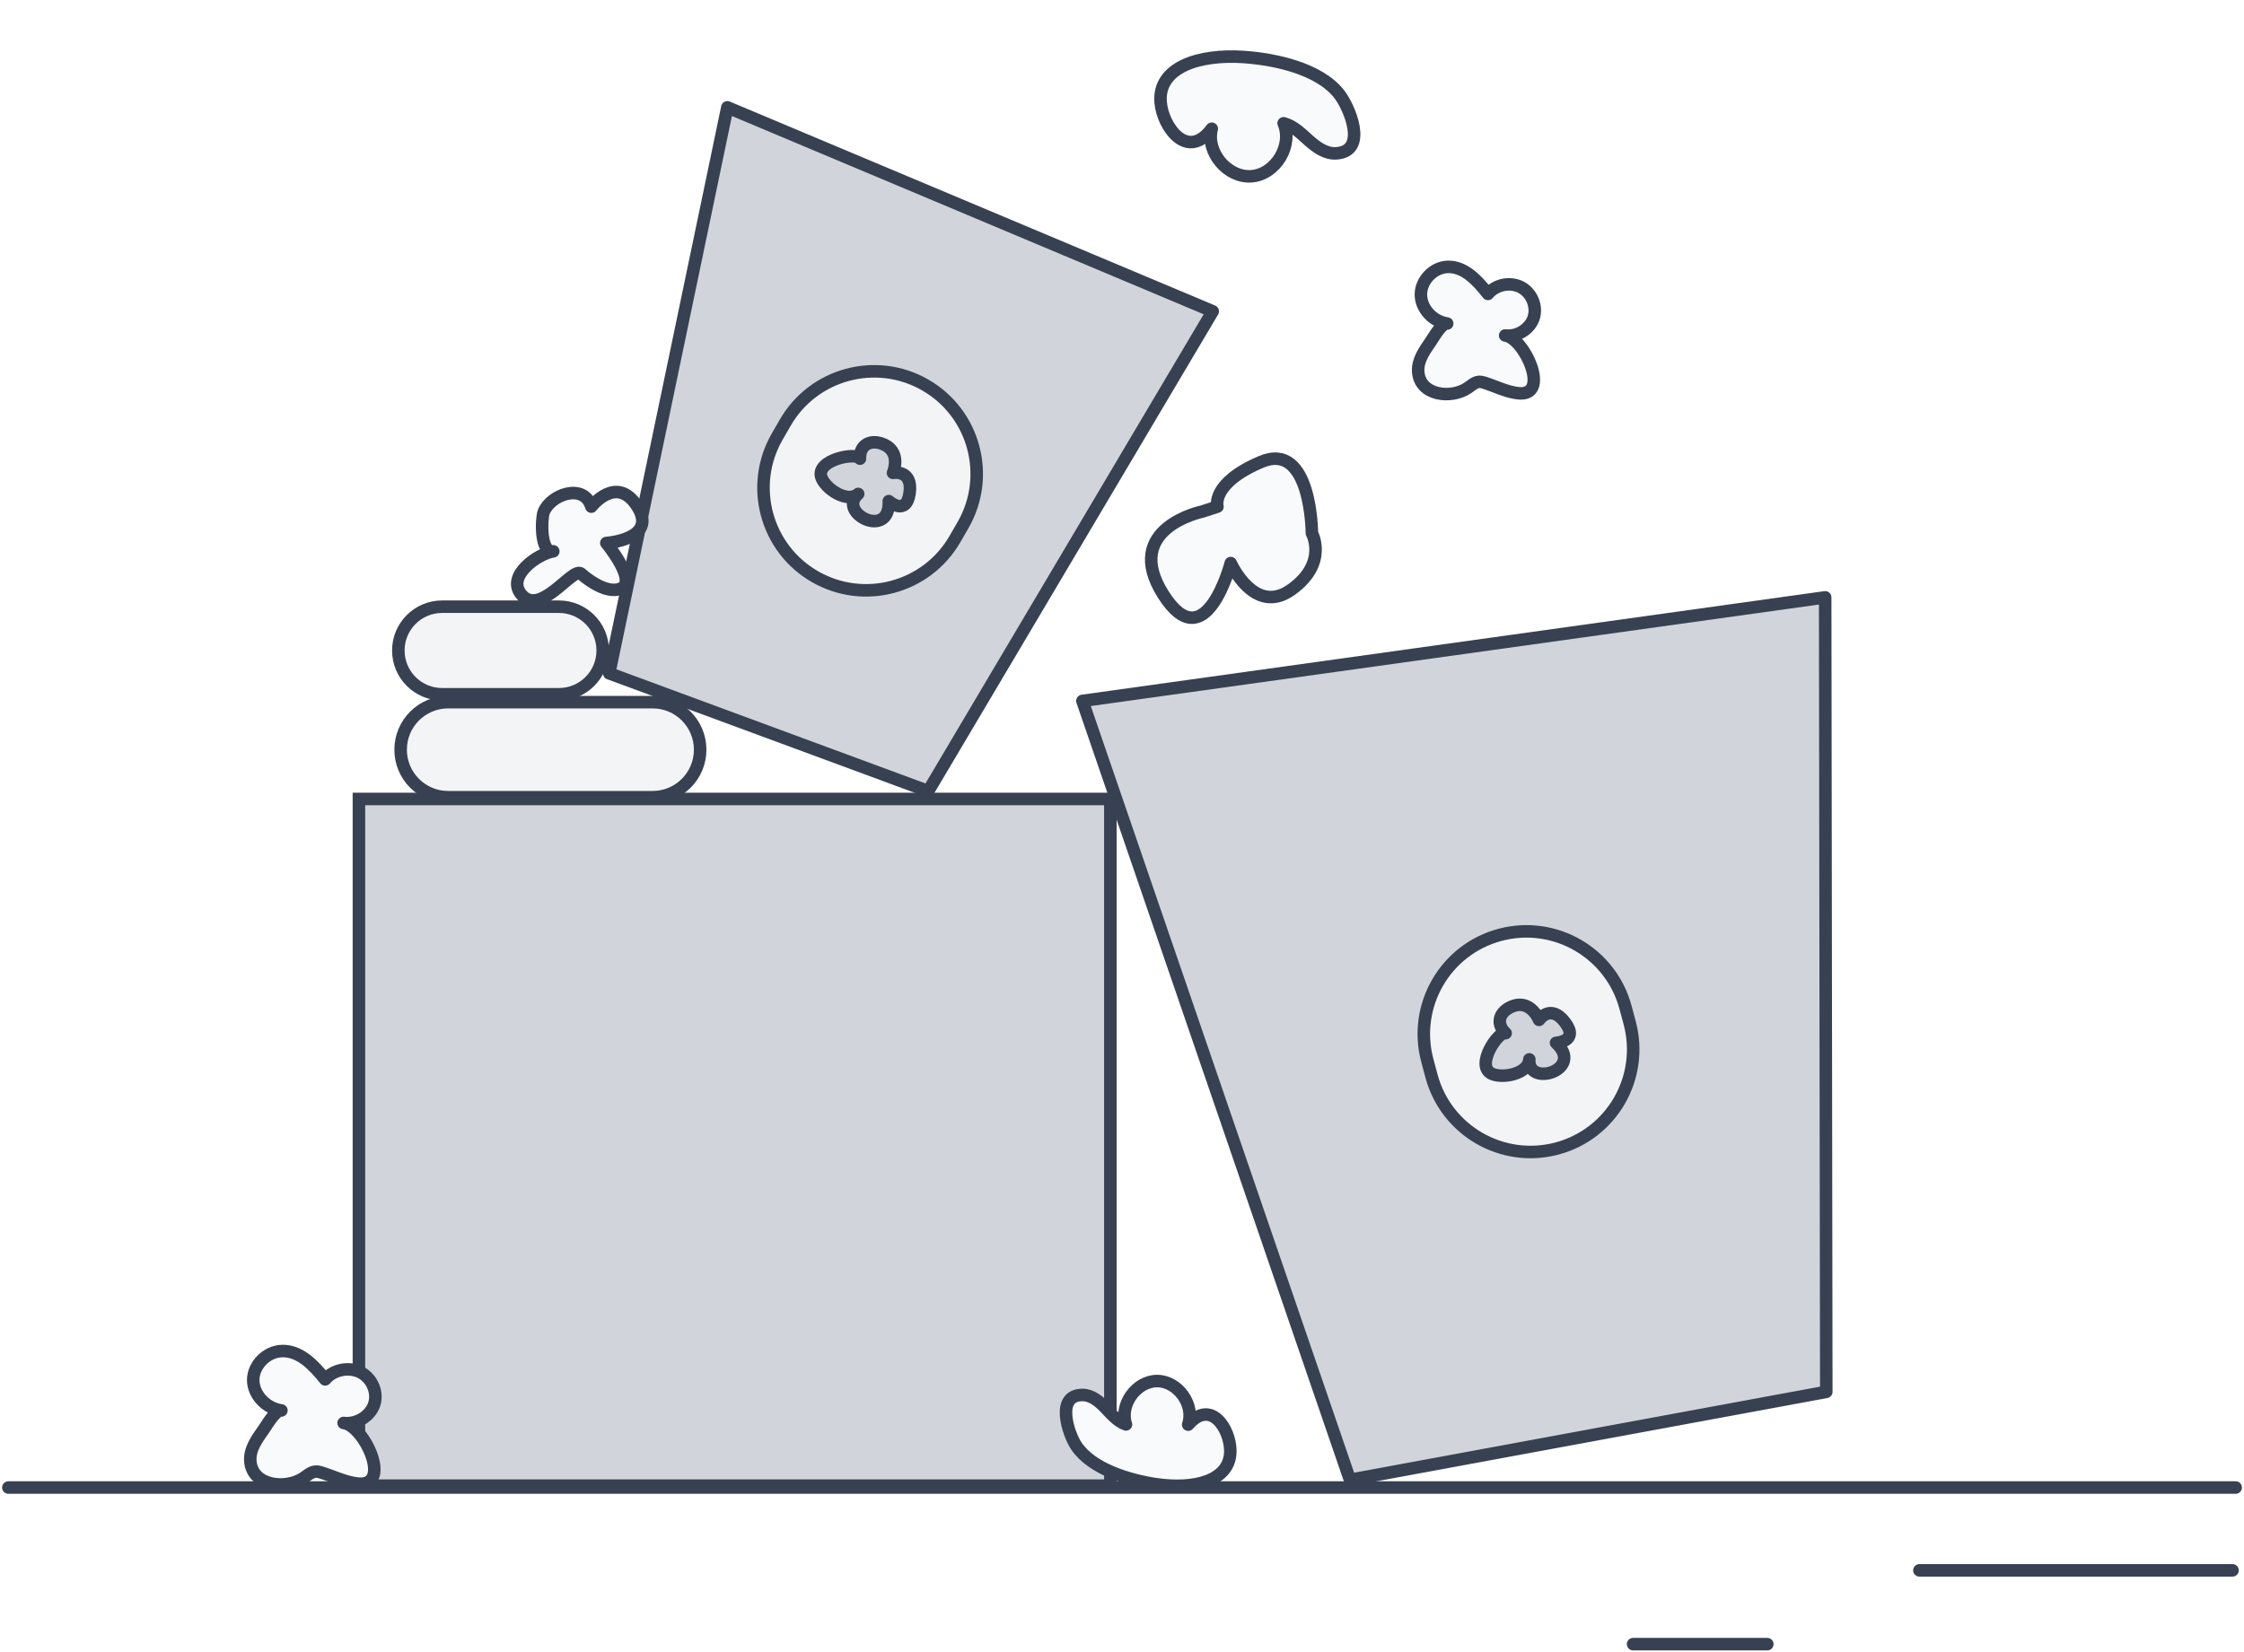
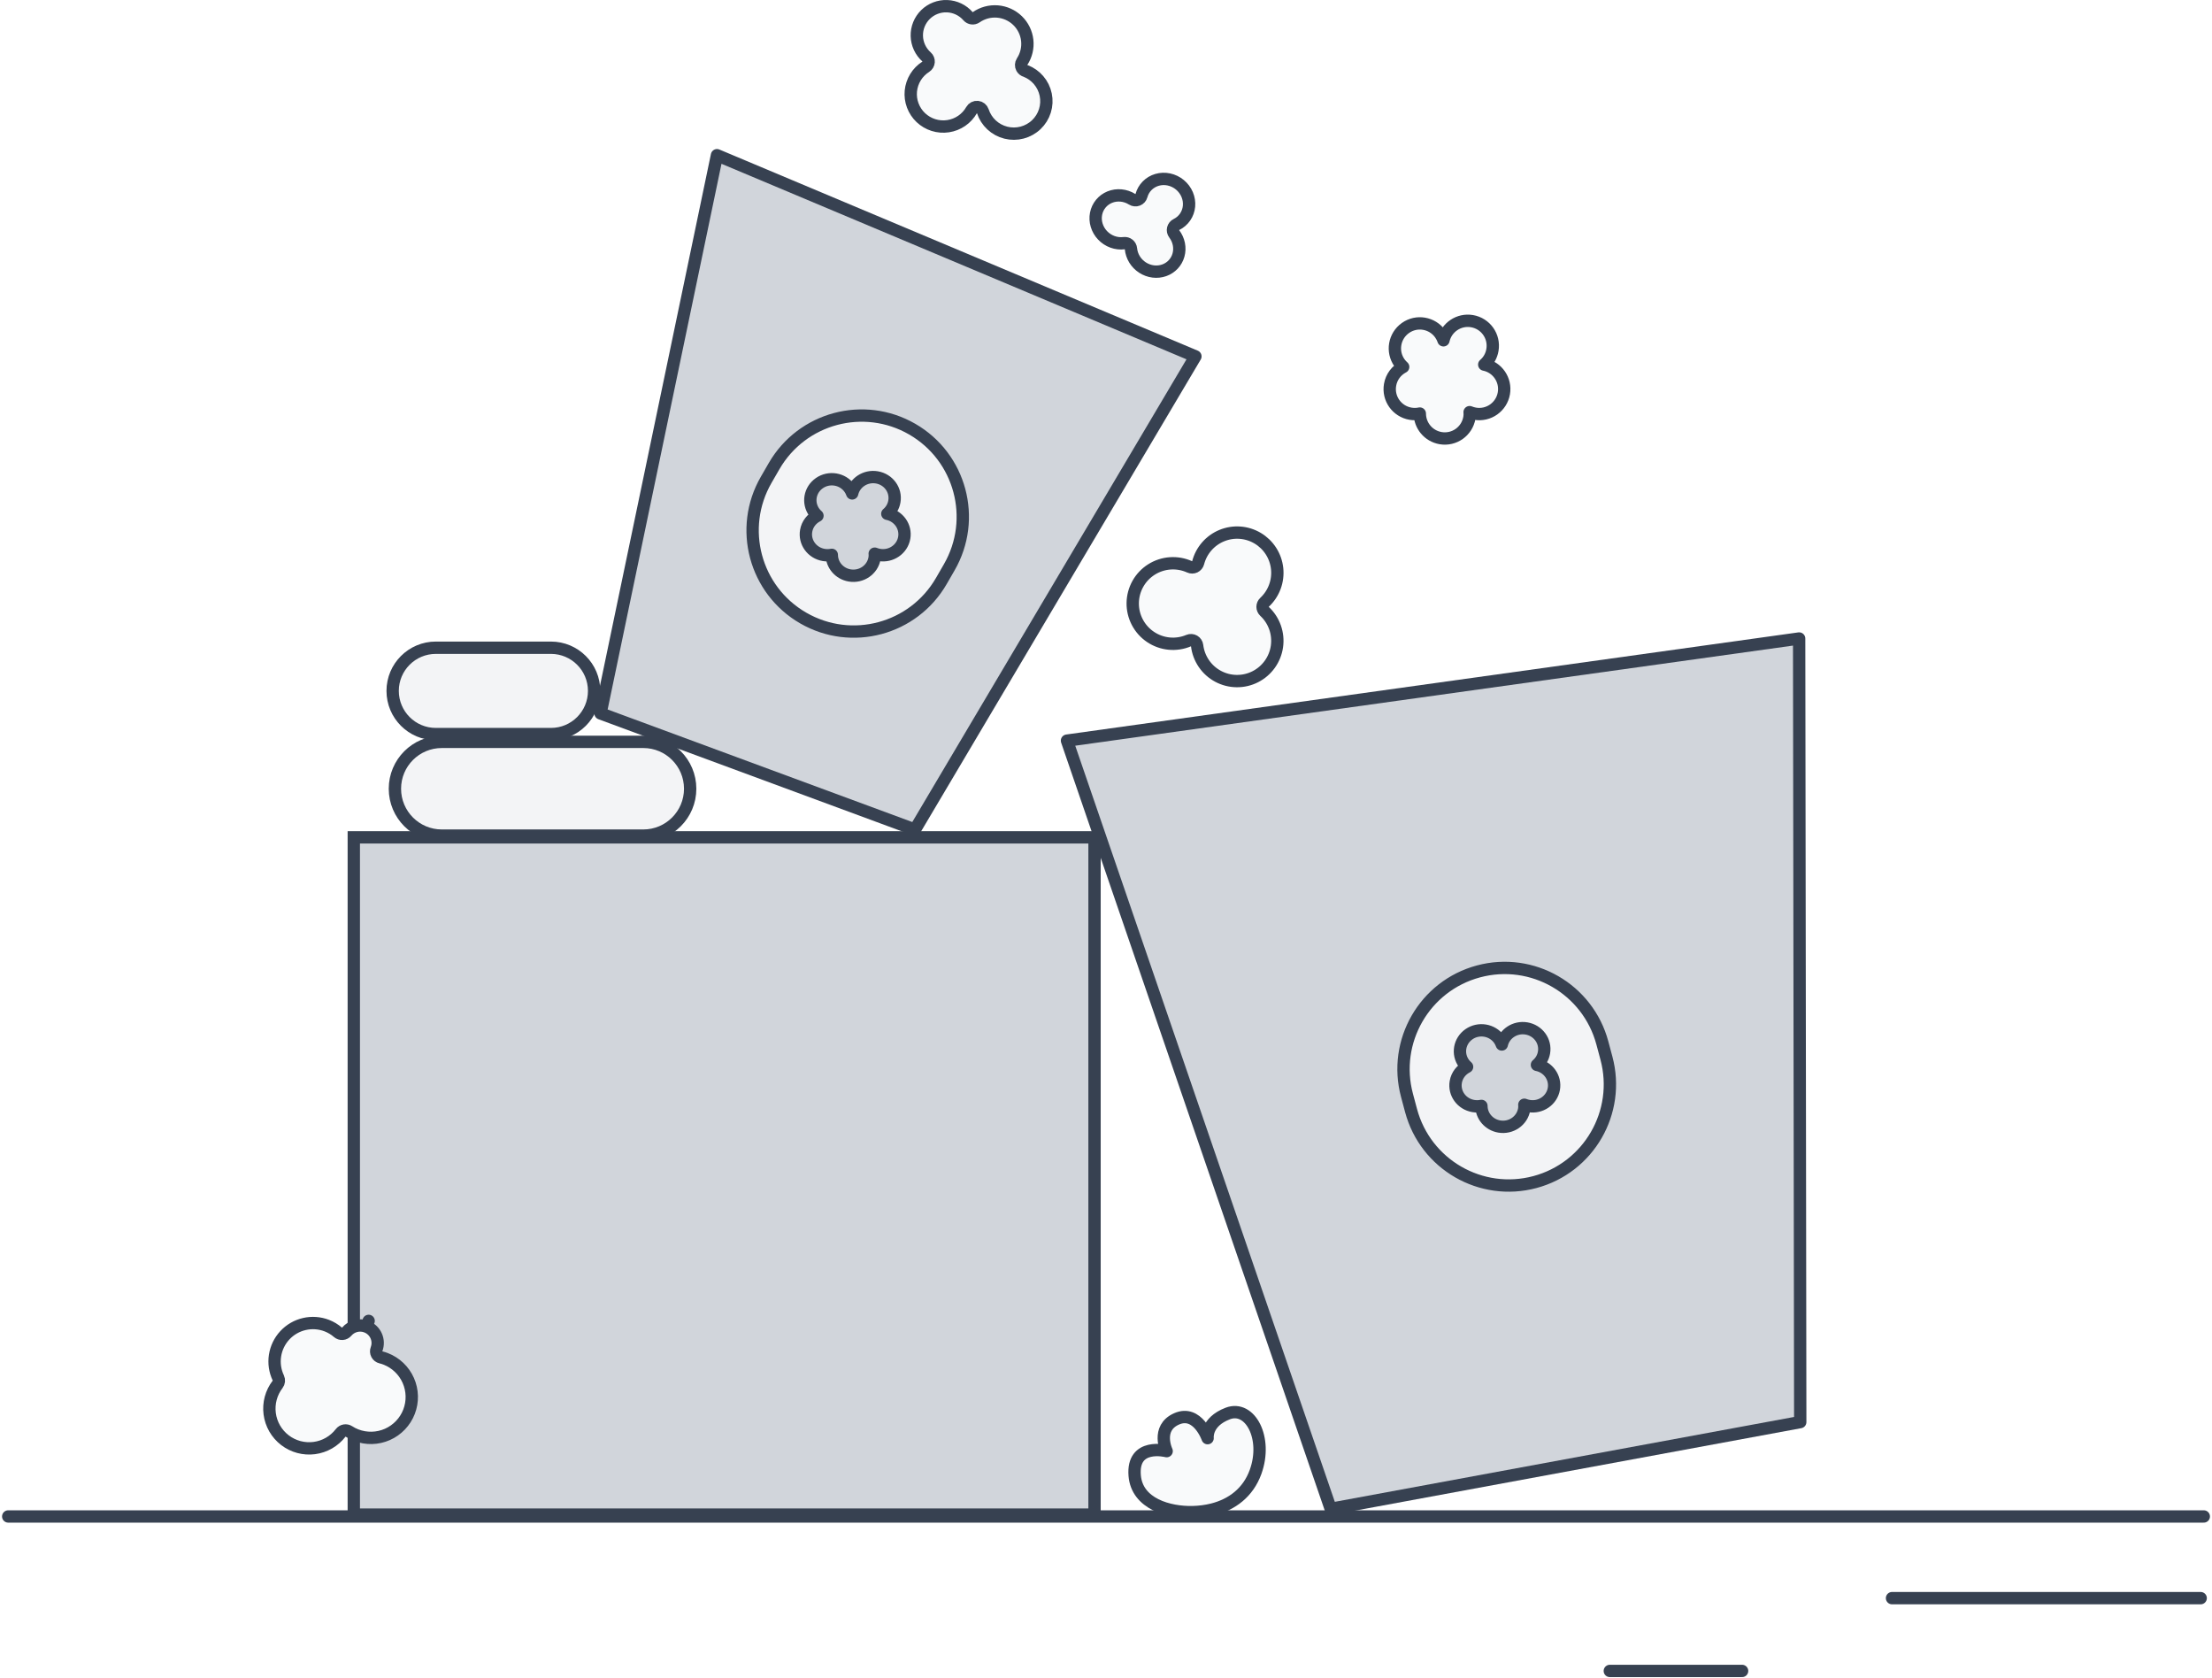
- <svg xmlns="http://www.w3.org/2000/svg" width="269" height="198" viewBox="0 0 269 198" fill="none">
-   <rect x="48.025" y="84.195" width="35.906" height="11.399" rx="5.699" fill="#F3F4F6" stroke="#374151" stroke-width="1.5" />
-   <rect x="47.75" y="72.75" width="24.5" height="10.5" rx="5.25" fill="#F3F4F6" stroke="#374151" stroke-width="1.5" />
-   <path d="M1 178.37H268.002" stroke="#374151" stroke-width="1.5" stroke-linecap="round" />
-   <path d="M87.192 12.87L73.029 80.737L111.269 94.862L145.374 37.328L87.192 12.87Z" fill="#D1D5DB" stroke="#374151" stroke-width="1.5" stroke-miterlimit="10" stroke-linecap="round" stroke-linejoin="round" />
-   <path d="M115.435 62.975L114.476 64.635C111.08 70.518 103.558 72.533 97.676 69.137C91.793 65.741 89.778 58.219 93.174 52.337L94.133 50.676C97.529 44.793 105.051 42.778 110.933 46.174C116.816 49.57 118.831 57.092 115.435 62.975Z" fill="#F3F4F6" stroke="#374151" stroke-width="1.5" />
-   <path d="M103.09 54.999C102.673 54.17 97.734 55.146 98.464 57.241C98.933 58.587 101.544 60.384 102.877 59.227C100.289 61.474 106.723 64.819 106.542 60.086C106.542 60.086 108.644 61.976 109.04 59.112C109.435 56.248 107.043 56.703 107.043 56.703C107.043 56.703 108.217 53.999 105.6 53.165C104.187 52.715 103.03 53.449 103.09 54.999Z" fill="#D1D5DB" stroke="#374151" stroke-width="1.5" stroke-miterlimit="10" stroke-linecap="round" stroke-linejoin="round" />
-   <path d="M129.755 84.046L161.827 177.445L218.926 166.897L218.793 71.629L129.755 84.046Z" fill="#D1D5DB" stroke="#374151" stroke-width="1.5" stroke-miterlimit="10" stroke-linecap="round" stroke-linejoin="round" />
-   <rect x="43.025" y="95.804" width="90.08" height="82.34" fill="#D1D5DB" stroke="#374151" stroke-width="1.5" />
-   <path d="M230.087 188.301H267.624" stroke="#374151" stroke-width="1.5" stroke-linecap="round" />
-   <path d="M195.768 197.151H211.855" stroke="#374151" stroke-width="1.5" stroke-linecap="round" />
-   <path d="M194.861 120.799L195.358 122.651C197.116 129.212 193.222 135.956 186.661 137.714C180.1 139.472 173.356 135.579 171.598 129.018L171.102 127.165C169.344 120.604 173.237 113.86 179.798 112.102C186.359 110.344 193.103 114.238 194.861 120.799Z" fill="#F3F4F6" stroke="#374151" stroke-width="1.5" />
-   <path d="M180.492 123.889C179.611 123.598 176.808 127.78 178.806 128.745C180.089 129.365 183.206 128.79 183.33 127.029C183.089 130.448 190.004 128.264 186.529 125.045C186.529 125.045 189.352 124.895 187.607 122.591C185.861 120.286 184.492 122.299 184.492 122.299C184.492 122.299 183.41 119.557 180.97 120.818C179.652 121.499 179.353 122.835 180.492 123.889Z" fill="#D1D5DB" stroke="#374151" stroke-width="1.5" stroke-miterlimit="10" stroke-linecap="round" stroke-linejoin="round" />
-   <path d="M72.682 65.112C72.682 65.112 76.413 69.625 74.478 70.542C72.545 71.457 69.647 68.786 69.641 68.781C68.636 67.948 64.683 74.151 62.423 71.195C60.731 68.982 64.539 66.377 66.326 66.109C64.729 66.348 64.874 62.186 65.183 61.392C65.993 59.306 69.985 57.845 70.885 60.753C70.885 60.753 73.925 56.809 76.413 60.753C78.9 64.697 72.682 65.112 72.682 65.112Z" fill="#F9FAFB" stroke="#374151" stroke-width="1.5" stroke-miterlimit="10" stroke-linecap="round" stroke-linejoin="round" />
-   <path d="M138.541 177.964C143.146 178.65 147.486 177.608 147.486 173.986C147.484 171.392 145.181 167.667 142.432 170.829C143.247 168.47 141.216 165.61 138.721 165.601C136.225 165.593 134.176 168.438 134.976 170.803C133.968 170.447 133.245 169.581 132.505 168.809C131.767 168.037 130.862 167.283 129.794 167.27C126.452 167.226 128.082 171.971 129.014 173.367C130.897 176.188 135.407 177.497 138.541 177.964Z" fill="#F9FAFB" stroke="#374151" stroke-width="1.5" stroke-miterlimit="10" stroke-linecap="round" stroke-linejoin="round" />
-   <path d="M149.1 6.836C143.717 6.466 138.798 8.068 139.131 12.252C139.372 15.249 142.374 19.342 145.259 15.436C144.535 18.236 147.144 21.354 150.028 21.135C152.912 20.916 155.018 17.44 153.877 14.782C155.074 15.101 155.989 16.034 156.914 16.859C157.838 17.683 158.953 18.47 160.188 18.388C164.053 18.131 161.734 12.799 160.529 11.272C158.095 8.186 152.764 7.088 149.1 6.836Z" fill="#F9FAFB" stroke="#374151" stroke-width="1.5" stroke-miterlimit="10" stroke-linecap="round" stroke-linejoin="round" />
-   <path d="M41.19 170.627C42.745 170.823 44.372 169.836 44.852 168.406C45.331 166.977 44.608 165.268 43.225 164.56C41.842 163.852 39.956 164.227 38.981 165.403C37.649 163.751 35.976 161.936 33.797 162.002C31.95 162.058 30.348 163.718 30.355 165.487C30.362 167.256 31.904 168.877 33.733 169.127C33.021 169.032 31.96 170.917 31.631 171.379C30.83 172.507 29.9 173.769 30.009 175.204C30.238 178.219 34.251 178.634 36.388 177.22C37.094 176.753 37.505 176.263 38.403 176.535C39.859 176.976 41.288 177.709 42.822 177.889C47.133 178.393 43.686 170.94 41.19 170.627Z" fill="#F9FAFB" stroke="#374151" stroke-width="1.5" stroke-miterlimit="10" stroke-linecap="round" stroke-linejoin="round" />
-   <path d="M144.102 61.348C144.102 61.348 134.409 63.339 139.456 71.301C144.506 79.263 147.534 67.519 147.534 67.519C147.534 67.519 150.363 73.889 154.804 70.704C159.248 67.519 157.264 63.936 157.264 63.936C157.264 63.936 157.228 52.81 151.17 55.387C145.112 57.965 145.941 60.751 145.941 60.751L144.102 61.348Z" fill="#F9FAFB" stroke="#374151" stroke-width="1.5" stroke-miterlimit="10" stroke-linecap="round" stroke-linejoin="round" />
-   <path d="M180.432 40.226C181.882 40.412 183.399 39.471 183.846 38.108C184.294 36.745 183.619 35.115 182.33 34.441C181.04 33.766 179.281 34.123 178.372 35.245C177.131 33.669 175.571 31.939 173.54 32.002C171.817 32.055 170.324 33.638 170.33 35.325C170.337 37.011 171.775 38.557 173.481 38.795C172.817 38.705 171.827 40.502 171.521 40.942C170.774 42.018 169.906 43.221 170.008 44.589C170.222 47.464 173.963 47.86 175.955 46.512C176.614 46.066 176.997 45.599 177.834 45.859C179.192 46.279 180.524 46.978 181.955 47.149C185.973 47.63 182.759 40.525 180.432 40.226Z" fill="#F9FAFB" stroke="#374151" stroke-width="1.5" stroke-miterlimit="10" stroke-linecap="round" stroke-linejoin="round" />
+ <svg xmlns="http://www.w3.org/2000/svg" width="269" height="204" viewBox="0 0 269 204" fill="none">
+   <rect x="48.025" y="90.195" width="35.906" height="11.399" rx="5.699" fill="#F3F4F6" stroke="#374151" stroke-width="1.5" />
+   <rect x="47.75" y="78.75" width="24.5" height="10.5" rx="5.25" fill="#F3F4F6" stroke="#374151" stroke-width="1.5" />
+   <path d="M1 184.37H268.002" stroke="#374151" stroke-width="1.5" stroke-linecap="round" />
+   <path d="M87.192 18.87L73.029 86.737L111.269 100.862L145.374 43.328L87.192 18.87Z" fill="#D1D5DB" stroke="#374151" stroke-width="1.5" stroke-miterlimit="10" stroke-linecap="round" stroke-linejoin="round" />
+   <path d="M115.435 68.975L114.476 70.635C111.08 76.518 103.558 78.533 97.676 75.137C91.793 71.741 89.778 64.219 93.174 58.337L94.133 56.676C97.529 50.793 105.051 48.778 110.933 52.174C116.816 55.57 118.831 63.092 115.435 68.975Z" fill="#F3F4F6" stroke="#374151" stroke-width="1.5" />
+   <path d="M106.351 67.882C106.106 69.269 104.758 70.201 103.332 69.963C102.057 69.75 101.155 68.672 101.155 67.456C100.842 67.522 100.511 67.527 100.176 67.472C98.751 67.234 97.793 65.922 98.038 64.535C98.18 63.716 98.712 63.06 99.412 62.704C99.27 62.583 99.142 62.441 99.026 62.287C98.189 61.137 98.468 59.55 99.648 58.735C100.829 57.92 102.461 58.196 103.294 59.341C103.44 59.545 103.556 59.763 103.633 59.988C103.933 58.676 105.247 57.807 106.626 58.037C108.051 58.275 109.009 59.587 108.764 60.974C108.661 61.576 108.347 62.094 107.905 62.466C109.283 62.738 110.202 64.029 109.962 65.391C109.717 66.779 108.365 67.71 106.939 67.472C106.742 67.439 106.548 67.385 106.372 67.314C106.394 67.493 106.385 67.69 106.351 67.882Z" fill="#D1D5DB" stroke="#374151" stroke-width="1.5" stroke-miterlimit="10" stroke-linecap="round" stroke-linejoin="round" />
+   <path d="M129.755 90.046L161.827 183.445L218.926 172.897L218.793 77.629L129.755 90.046Z" fill="#D1D5DB" stroke="#374151" stroke-width="1.5" stroke-miterlimit="10" stroke-linecap="round" stroke-linejoin="round" />
+   <rect x="43.025" y="101.804" width="90.08" height="82.34" fill="#D1D5DB" stroke="#374151" stroke-width="1.5" />
+   <path d="M230.087 194.301H267.624" stroke="#374151" stroke-width="1.5" stroke-linecap="round" />
+   <path d="M195.768 203.151H211.855" stroke="#374151" stroke-width="1.5" stroke-linecap="round" />
+   <path d="M194.861 126.799L195.358 128.651C197.116 135.212 193.222 141.956 186.661 143.714C180.1 145.472 173.356 141.579 171.598 135.018L171.102 133.165C169.344 126.604 173.237 119.86 179.798 118.102C186.359 116.344 193.103 120.238 194.861 126.799Z" fill="#F3F4F6" stroke="#374151" stroke-width="1.5" />
+   <path d="M185.351 134.882C185.106 136.269 183.758 137.201 182.332 136.963C181.057 136.75 180.155 135.672 180.155 134.456C179.842 134.522 179.511 134.527 179.176 134.472C177.751 134.234 176.793 132.922 177.038 131.535C177.18 130.716 177.712 130.06 178.412 129.704C178.27 129.583 178.142 129.441 178.026 129.287C177.188 128.137 177.468 126.55 178.648 125.735C179.829 124.92 181.461 125.196 182.294 126.341C182.44 126.545 182.556 126.763 182.633 126.988C182.933 125.676 184.247 124.807 185.626 125.037C187.051 125.275 188.009 126.587 187.764 127.974C187.661 128.576 187.347 129.094 186.905 129.466C188.283 129.738 189.202 131.029 188.962 132.391C188.717 133.779 187.365 134.711 185.939 134.472C185.742 134.439 185.548 134.385 185.372 134.314C185.394 134.493 185.385 134.69 185.351 134.882Z" fill="#D1D5DB" stroke="#374151" stroke-width="1.5" stroke-miterlimit="10" stroke-linecap="round" stroke-linejoin="round" />
+   <path d="M178.693 50.786C178.409 52.441 176.844 53.552 175.19 53.268C173.71 53.014 172.663 51.728 172.663 50.278C172.3 50.358 171.916 50.362 171.527 50.298C169.873 50.014 168.761 48.449 169.045 46.794C169.21 45.818 169.828 45.035 170.64 44.611C170.476 44.467 170.326 44.297 170.191 44.113C169.22 42.743 169.544 40.849 170.914 39.877C172.285 38.905 174.178 39.234 175.145 40.6C175.315 40.844 175.449 41.103 175.539 41.372C175.888 39.807 177.413 38.771 179.012 39.045C180.667 39.329 181.778 40.894 181.494 42.548C181.375 43.266 181.011 43.884 180.497 44.327C182.097 44.651 183.164 46.191 182.885 47.816C182.6 49.47 181.031 50.582 179.376 50.298C179.147 50.258 178.923 50.193 178.718 50.108C178.743 50.323 178.733 50.557 178.693 50.786Z" fill="#F9FAFB" stroke="#374151" stroke-width="1.5" stroke-miterlimit="10" stroke-linecap="round" stroke-linejoin="round" />
+   <path d="M147.453 183.524C149.809 182.927 151.776 181.476 152.689 178.955C154.18 174.837 152.02 170.814 149.309 171.852C146.599 172.889 146.856 174.851 146.856 174.851C146.856 174.851 145.636 171.383 143.089 172.504C140.542 173.624 141.876 176.428 141.876 176.428C141.876 176.428 137.66 175.336 137.988 179.397C138.27 182.87 142.194 183.907 145.034 183.844C145.865 183.823 146.681 183.72 147.453 183.524Z" fill="#F9FAFB" stroke="#374151" stroke-width="1.5" stroke-miterlimit="10" stroke-linecap="round" stroke-linejoin="round" />
+   <path d="M153.778 73.23C153.625 73.371 153.538 73.57 153.538 73.779C153.538 73.987 153.625 74.186 153.777 74.328C154.354 74.865 154.792 75.533 155.055 76.275C155.319 77.018 155.399 77.813 155.289 78.593C155.179 79.373 154.882 80.115 154.424 80.756C153.966 81.397 153.36 81.918 152.658 82.275C151.955 82.632 151.177 82.814 150.389 82.805C149.601 82.797 148.827 82.598 148.133 82.227C147.438 81.855 146.843 81.322 146.399 80.671C145.955 80.02 145.674 79.272 145.581 78.49C145.553 78.256 145.417 78.049 145.213 77.93C145.009 77.812 144.762 77.796 144.545 77.887C143.795 78.203 142.979 78.327 142.17 78.248C141.361 78.169 140.584 77.89 139.91 77.435C139.235 76.981 138.685 76.366 138.308 75.645C137.931 74.925 137.739 74.122 137.75 73.309C137.762 72.496 137.975 71.698 138.372 70.988C138.768 70.278 139.335 69.679 140.022 69.243C140.708 68.807 141.493 68.549 142.304 68.493C143.115 68.436 143.927 68.582 144.668 68.918C144.87 69.01 145.101 69.007 145.301 68.912C145.501 68.816 145.649 68.637 145.704 68.422C145.894 67.686 146.253 67.004 146.752 66.431C147.251 65.858 147.877 65.408 148.58 65.119C149.283 64.829 150.044 64.707 150.802 64.763C151.56 64.819 152.295 65.05 152.948 65.439C153.601 65.828 154.155 66.364 154.565 67.004C154.976 67.644 155.231 68.371 155.312 69.127C155.392 69.883 155.295 70.647 155.029 71.359C154.763 72.072 154.334 72.712 153.778 73.23Z" fill="#F9FAFB" stroke="#374151" stroke-width="1.5" stroke-linejoin="round" />
+   <path d="M137.535 30.239C137.517 30.037 137.417 29.851 137.258 29.724C137.1 29.596 136.896 29.539 136.695 29.564C136.227 29.623 135.745 29.569 135.29 29.404C134.834 29.238 134.42 28.968 134.084 28.614C133.749 28.261 133.502 27.836 133.365 27.379C133.227 26.922 133.203 26.446 133.291 25.992C133.378 25.539 133.576 25.119 133.865 24.767C134.153 24.415 134.527 24.14 134.956 23.965C135.384 23.79 135.856 23.721 136.332 23.767C136.808 23.812 137.273 23.971 137.685 24.231C137.887 24.358 138.136 24.381 138.358 24.295C138.58 24.208 138.747 24.022 138.809 23.792C138.933 23.333 139.171 22.918 139.501 22.583C139.831 22.248 140.244 22.002 140.706 21.867C141.167 21.733 141.663 21.715 142.149 21.818C142.635 21.922 143.094 22.143 143.483 22.464C143.871 22.785 144.176 23.192 144.37 23.649C144.563 24.106 144.64 24.596 144.595 25.073C144.55 25.551 144.386 26.003 144.119 26.39C143.852 26.777 143.489 27.089 143.062 27.297C142.86 27.396 142.713 27.58 142.661 27.798C142.609 28.017 142.658 28.247 142.794 28.426C143.078 28.799 143.272 29.228 143.362 29.677C143.451 30.126 143.434 30.582 143.315 31.01C143.196 31.437 142.977 31.827 142.677 32.147C142.376 32.468 142.001 32.714 141.579 32.863C141.156 33.013 140.698 33.062 140.239 33.005C139.781 32.948 139.336 32.786 138.94 32.53C138.545 32.274 138.212 31.933 137.968 31.534C137.725 31.136 137.577 30.692 137.535 30.239Z" fill="#F9FAFB" stroke="#374151" stroke-width="1.5" stroke-linejoin="round" />
+   <path d="M41.099 161.983C41.251 162.115 41.448 162.18 41.648 162.165C41.848 162.15 42.033 162.055 42.163 161.903C42.45 161.565 42.835 161.324 43.265 161.215C43.694 161.105 44.147 161.132 44.561 161.291L44.83 160.592L44.563 161.292C45.089 161.493 45.513 161.894 45.744 162.407C45.974 162.92 45.992 163.504 45.792 164.03C45.716 164.232 45.73 164.457 45.831 164.647C45.932 164.838 46.111 164.976 46.321 165.026C46.516 165.072 46.708 165.132 46.894 165.205L46.894 165.205L46.898 165.207C48.128 165.683 49.119 166.628 49.652 167.834C50.185 169.04 50.218 170.409 49.742 171.639C49.266 172.869 48.321 173.859 47.115 174.393C45.909 174.926 44.54 174.958 43.31 174.483L43.308 174.482C43.002 174.365 42.71 174.215 42.436 174.035C42.108 173.82 41.669 173.894 41.43 174.205C40.648 175.222 39.494 175.887 38.221 176.053C36.949 176.219 35.663 175.873 34.646 175.091C33.629 174.309 32.964 173.155 32.798 171.882C32.632 170.61 32.978 169.324 33.76 168.307C33.932 168.083 33.964 167.782 33.843 167.528C33.441 166.683 33.303 165.738 33.445 164.814C33.587 163.89 34.003 163.029 34.639 162.344C35.275 161.659 36.102 161.181 37.014 160.972C37.925 160.762 38.878 160.831 39.749 161.169L39.751 161.17C40.244 161.361 40.7 161.636 41.099 161.983Z" fill="#F9FAFB" stroke="#374151" stroke-width="1.5" stroke-linejoin="round" />
+   <path d="M124.299 7.493C124.148 7.723 124.135 8.018 124.266 8.26C124.368 8.448 124.543 8.581 124.744 8.632C125.346 8.869 125.88 9.249 126.3 9.739C126.736 10.247 127.035 10.856 127.169 11.51C127.304 12.164 127.27 12.841 127.07 13.479C126.87 14.116 126.512 14.693 126.027 15.155C125.543 15.616 124.949 15.948 124.3 16.119C123.652 16.29 122.97 16.294 122.32 16.13C121.669 15.967 121.071 15.642 120.581 15.185C120.092 14.729 119.726 14.156 119.519 13.521C119.427 13.239 119.177 13.037 118.882 13.008C118.586 12.978 118.301 13.125 118.154 13.384C117.858 13.905 117.447 14.353 116.951 14.693C116.455 15.032 115.888 15.255 115.293 15.343C114.698 15.432 114.09 15.384 113.516 15.204C112.942 15.023 112.417 14.714 111.981 14.302C111.545 13.889 111.21 13.382 111 12.821C110.789 12.26 110.71 11.658 110.768 11.062C110.827 10.466 111.02 9.891 111.335 9.38C111.649 8.87 112.076 8.437 112.584 8.115C112.783 7.989 112.911 7.777 112.93 7.542C112.949 7.307 112.857 7.077 112.68 6.921C112.318 6.599 112.026 6.207 111.822 5.769C111.618 5.331 111.506 4.856 111.494 4.373C111.482 3.89 111.569 3.41 111.75 2.962C111.931 2.514 112.203 2.108 112.548 1.768C112.893 1.429 113.305 1.163 113.758 0.989C114.21 0.814 114.694 0.734 115.179 0.753C115.664 0.772 116.14 0.89 116.577 1.1C117.015 1.309 117.404 1.606 117.721 1.972C117.972 2.261 118.401 2.314 118.716 2.096C119.47 1.571 120.385 1.324 121.303 1.398C122.22 1.473 123.083 1.863 123.743 2.501C124.403 3.14 124.819 3.987 124.921 4.898C125.022 5.808 124.803 6.726 124.299 7.493Z" fill="#F9FAFB" stroke="#374151" stroke-width="1.5" stroke-linejoin="round" />
</svg>
